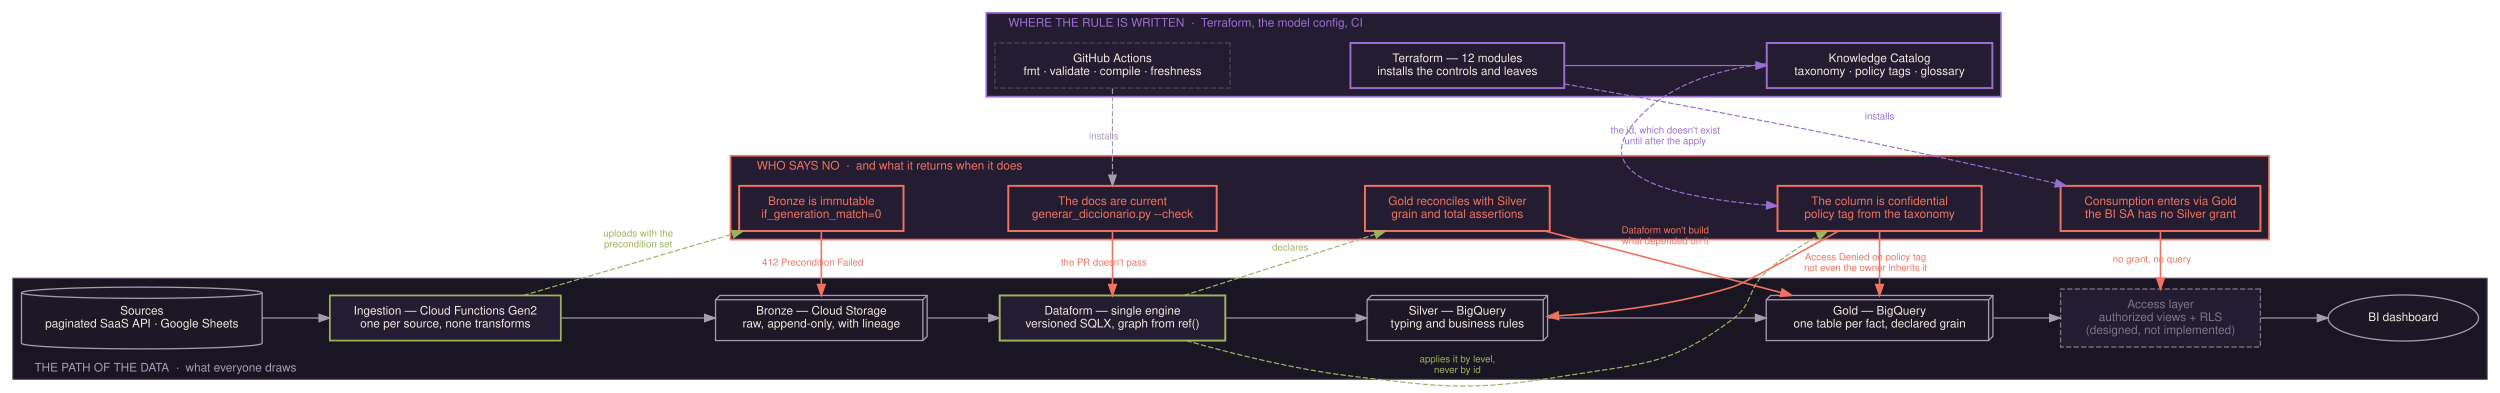
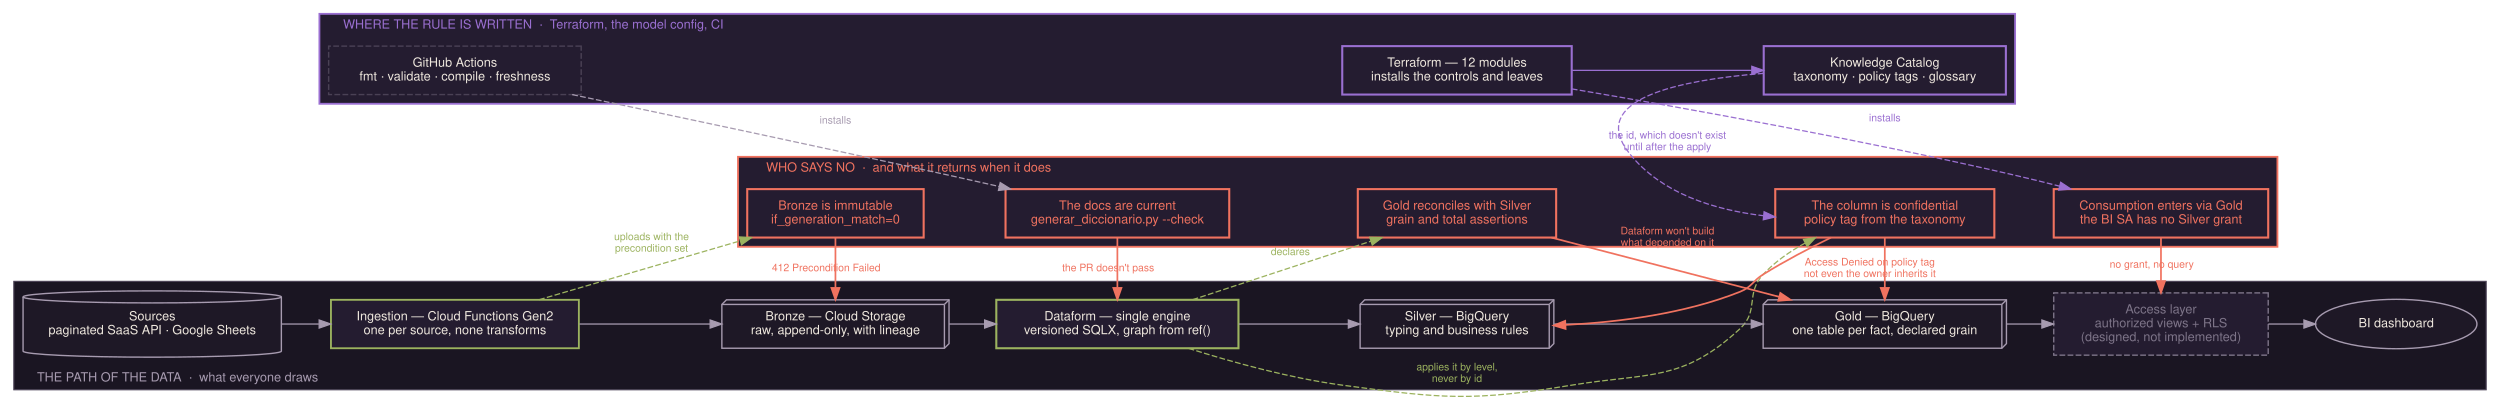
- <svg xmlns="http://www.w3.org/2000/svg" width="2327pt" height="365pt" viewBox="0.00 0.00 2327.01 365.00">
-   <g id="graph0" class="graph" transform="scale(1 1) rotate(0) translate(4 361)">
+ <svg xmlns="http://www.w3.org/2000/svg" width="2168pt" height="350pt" viewBox="0.00 0.00 2168.01 350.00">
+   <g id="graph0" class="graph" transform="scale(1 1) rotate(0) translate(4 346)">
    <g id="clust1" class="cluster">
-       <polygon fill="#241c30" stroke="#9a6fd1" stroke-width="1.6" points="914,-271 914,-349 1858.5,-349 1858.5,-271 914,-271" />
-       <text text-anchor="middle" x="1099.5" y="-336.2" font-family="Helvetica,sans-Serif" font-size="11.00" fill="#9a6fd1">WHERE THE RULE IS WRITTEN  ·  Terraform, the model config, CI</text>
+       <polygon fill="#241c30" stroke="#9a6fd1" stroke-width="1.6" points="273,-256 273,-334 1743.5,-334 1743.5,-256 273,-256" />
+       <text text-anchor="middle" x="458.5" y="-321.2" font-family="Helvetica,sans-Serif" font-size="11.00" fill="#9a6fd1">WHERE THE RULE IS WRITTEN  ·  Terraform, the model config, CI</text>
    </g>
    <g id="clust2" class="cluster">
-       <polygon fill="#1a1522" stroke="#4a4155" points="8,-8 8,-102 2311.01,-102 2311.01,-8 8,-8" />
+       <polygon fill="#1a1522" stroke="#4a4155" points="8,-8 8,-102 2152.01,-102 2152.01,-8 8,-8" />
      <text text-anchor="middle" x="150" y="-15.2" font-family="Helvetica,sans-Serif" font-size="11.00" fill="#a79bb0">THE PATH OF THE DATA  ·  what everyone draws</text>
    </g>
    <g id="clust3" class="cluster">
-       <polygon fill="#241c30" stroke="#f0725f" stroke-width="1.6" points="676,-138 676,-216 2108,-216 2108,-138 676,-138" />
-       <text text-anchor="middle" x="824" y="-203.2" font-family="Helvetica,sans-Serif" font-size="11.00" fill="#f0725f">WHO SAYS NO  ·  and what it returns when it does</text>
+       <polygon fill="#241c30" stroke="#f0725f" stroke-width="1.6" points="636,-132 636,-210 1971,-210 1971,-132 636,-132" />
+       <text text-anchor="middle" x="784" y="-197.2" font-family="Helvetica,sans-Serif" font-size="11.00" fill="#f0725f">WHO SAYS NO  ·  and what it returns when it does</text>
    </g>
    <g id="node1" class="node">
-       <polygon fill="#241c30" stroke="#4a4155" stroke-width="1.2" stroke-dasharray="5,2" points="1141,-321 922,-321 922,-279 1141,-279 1141,-321" />
-       <text text-anchor="middle" x="1031.5" y="-303.2" font-family="Helvetica,sans-Serif" font-size="11.00" fill="#efe8de">GitHub Actions</text>
-       <text text-anchor="middle" x="1031.5" y="-291.2" font-family="Helvetica,sans-Serif" font-size="11.00" fill="#efe8de">fmt · validate · compile · freshness</text>
+       <polygon fill="#241c30" stroke="#4a4155" stroke-width="1.2" stroke-dasharray="5,2" points="500,-306 281,-306 281,-264 500,-264 500,-306" />
+       <text text-anchor="middle" x="390.5" y="-288.2" font-family="Helvetica,sans-Serif" font-size="11.00" fill="#efe8de">GitHub Actions</text>
+       <text text-anchor="middle" x="390.5" y="-276.2" font-family="Helvetica,sans-Serif" font-size="11.00" fill="#efe8de">fmt · validate · compile · freshness</text>
    </g>
    <g id="node13" class="node">
-       <polygon fill="#241c30" stroke="#f0725f" stroke-width="1.8" points="1128.5,-188 934.5,-188 934.5,-146 1128.5,-146 1128.5,-188" />
-       <text text-anchor="middle" x="1031.5" y="-170.2" font-family="Helvetica,sans-Serif" font-size="11.00" fill="#f0725f">The docs are current</text>
-       <text text-anchor="middle" x="1031.5" y="-158.2" font-family="Helvetica,sans-Serif" font-size="11.00" fill="#f0725f">generar_diccionario.py --check</text>
+       <polygon fill="#241c30" stroke="#f0725f" stroke-width="1.8" points="1062,-182 868,-182 868,-140 1062,-140 1062,-182" />
+       <text text-anchor="middle" x="965" y="-164.2" font-family="Helvetica,sans-Serif" font-size="11.00" fill="#f0725f">The docs are current</text>
+       <text text-anchor="middle" x="965" y="-152.2" font-family="Helvetica,sans-Serif" font-size="11.00" fill="#f0725f">generar_diccionario.py --check</text>
    </g>
    <g id="edge11" class="edge">
-       <path fill="none" stroke="#a79bb0" stroke-width="1.1" stroke-dasharray="5,2" d="M1031.5,-278.58C1031.5,-256.89 1031.5,-223.1 1031.5,-198.38" />
-       <polygon fill="#a79bb0" stroke="#a79bb0" stroke-width="1.1" points="1035,-198.07 1031.5,-188.07 1028,-198.07 1035,-198.07" />
-       <text text-anchor="middle" x="1023.5" y="-231.3" font-family="Helvetica,sans-Serif" font-size="9.00" fill="#a79bb0">  installs  </text>
+       <path fill="none" stroke="#a79bb0" stroke-width="1.1" stroke-dasharray="5,2" d="M492.21,-263.98C578.9,-245.78 707.29,-218.6 819,-194 833.03,-190.91 847.82,-187.6 862.36,-184.32" />
+       <polygon fill="#a79bb0" stroke="#a79bb0" stroke-width="1.1" points="863.4,-187.67 872.38,-182.06 861.86,-180.85 863.4,-187.67" />
+       <text text-anchor="middle" x="720.5" y="-238.8" font-family="Helvetica,sans-Serif" font-size="9.00" fill="#a79bb0">  installs  </text>
    </g>
    <g id="node2" class="node">
-       <polygon fill="#241c30" stroke="#9a6fd1" stroke-width="1.8" points="1452,-321 1253,-321 1253,-279 1452,-279 1452,-321" />
-       <text text-anchor="middle" x="1352.5" y="-303.2" font-family="Helvetica,sans-Serif" font-size="11.00" fill="#efe8de">Terraform — 12 modules</text>
-       <text text-anchor="middle" x="1352.5" y="-291.2" font-family="Helvetica,sans-Serif" font-size="11.00" fill="#efe8de">installs the controls and leaves</text>
+       <polygon fill="#241c30" stroke="#9a6fd1" stroke-width="1.8" points="1359,-306 1160,-306 1160,-264 1359,-264 1359,-306" />
+       <text text-anchor="middle" x="1259.5" y="-288.2" font-family="Helvetica,sans-Serif" font-size="11.00" fill="#efe8de">Terraform — 12 modules</text>
+       <text text-anchor="middle" x="1259.5" y="-276.2" font-family="Helvetica,sans-Serif" font-size="11.00" fill="#efe8de">installs the controls and leaves</text>
    </g>
    <g id="node3" class="node">
-       <polygon fill="#241c30" stroke="#9a6fd1" stroke-width="1.8" points="1850.5,-321 1640.5,-321 1640.5,-279 1850.5,-279 1850.5,-321" />
-       <text text-anchor="middle" x="1745.5" y="-303.2" font-family="Helvetica,sans-Serif" font-size="11.00" fill="#efe8de">Knowledge Catalog</text>
-       <text text-anchor="middle" x="1745.5" y="-291.2" font-family="Helvetica,sans-Serif" font-size="11.00" fill="#efe8de">taxonomy · policy tags · glossary</text>
+       <polygon fill="#241c30" stroke="#9a6fd1" stroke-width="1.8" points="1735.5,-306 1525.5,-306 1525.5,-264 1735.5,-264 1735.5,-306" />
+       <text text-anchor="middle" x="1630.5" y="-288.2" font-family="Helvetica,sans-Serif" font-size="11.00" fill="#efe8de">Knowledge Catalog</text>
+       <text text-anchor="middle" x="1630.5" y="-276.2" font-family="Helvetica,sans-Serif" font-size="11.00" fill="#efe8de">taxonomy · policy tags · glossary</text>
    </g>
    <g id="edge8" class="edge">
-       <path fill="none" stroke="#9a6fd1" stroke-width="1.1" d="M1452.17,-300C1506.37,-300 1573.87,-300 1630.35,-300" />
-       <polygon fill="#9a6fd1" stroke="#9a6fd1" stroke-width="1.1" points="1630.39,-303.5 1640.39,-300 1630.39,-296.5 1630.39,-303.5" />
+       <path fill="none" stroke="#9a6fd1" stroke-width="1.1" d="M1359.39,-285C1407.32,-285 1465.16,-285 1515,-285" />
+       <polygon fill="#9a6fd1" stroke="#9a6fd1" stroke-width="1.1" points="1515.18,-288.5 1525.18,-285 1515.18,-281.5 1515.18,-288.5" />
    </g>
    <g id="node16" class="node">
-       <polygon fill="#241c30" stroke="#f0725f" stroke-width="1.8" points="2100,-188 1914,-188 1914,-146 2100,-146 2100,-188" />
-       <text text-anchor="middle" x="2007" y="-170.2" font-family="Helvetica,sans-Serif" font-size="11.00" fill="#f0725f">Consumption enters via Gold</text>
-       <text text-anchor="middle" x="2007" y="-158.2" font-family="Helvetica,sans-Serif" font-size="11.00" fill="#f0725f">the BI SA has no Silver grant</text>
+       <polygon fill="#241c30" stroke="#f0725f" stroke-width="1.8" points="1963,-182 1777,-182 1777,-140 1963,-140 1963,-182" />
+       <text text-anchor="middle" x="1870" y="-164.2" font-family="Helvetica,sans-Serif" font-size="11.00" fill="#f0725f">Consumption enters via Gold</text>
+       <text text-anchor="middle" x="1870" y="-152.2" font-family="Helvetica,sans-Serif" font-size="11.00" fill="#f0725f">the BI SA has no Silver grant</text>
    </g>
    <g id="edge9" class="edge">
-       <path fill="none" stroke="#9a6fd1" stroke-width="1.1" stroke-dasharray="5,2" d="M1452.2,-282.88C1499.66,-274.48 1557.34,-264.03 1609,-254 1720.19,-232.41 1747.94,-226.63 1858.5,-202 1874.93,-198.34 1892.35,-194.32 1909.25,-190.36" />
-       <polygon fill="#9a6fd1" stroke="#9a6fd1" stroke-width="1.1" points="1910.2,-193.73 1919.13,-188.03 1908.59,-186.92 1910.2,-193.73" />
-       <text text-anchor="middle" x="1745.5" y="-249.8" font-family="Helvetica,sans-Serif" font-size="9.00" fill="#9a6fd1">  installs  </text>
+       <path fill="none" stroke="#9a6fd1" stroke-width="1.1" stroke-dasharray="5,2" d="M1359.06,-268.91C1457.02,-252.33 1611.33,-224.65 1743.5,-194 1756,-191.1 1769.16,-187.86 1782.06,-184.57" />
+       <polygon fill="#9a6fd1" stroke="#9a6fd1" stroke-width="1.1" points="1783.04,-187.93 1791.85,-182.05 1781.3,-181.15 1783.04,-187.93" />
+       <text text-anchor="middle" x="1630.5" y="-240.8" font-family="Helvetica,sans-Serif" font-size="9.00" fill="#9a6fd1">  installs  </text>
    </g>
    <g id="node15" class="node">
-       <polygon fill="#241c30" stroke="#f0725f" stroke-width="1.8" points="1840.5,-188 1650.5,-188 1650.5,-146 1840.5,-146 1840.5,-188" />
-       <text text-anchor="middle" x="1745.5" y="-170.2" font-family="Helvetica,sans-Serif" font-size="11.00" fill="#f0725f">The column is confidential</text>
-       <text text-anchor="middle" x="1745.5" y="-158.2" font-family="Helvetica,sans-Serif" font-size="11.00" fill="#f0725f">policy tag from the taxonomy</text>
+       <polygon fill="#241c30" stroke="#f0725f" stroke-width="1.8" points="1725.5,-182 1535.5,-182 1535.5,-140 1725.5,-140 1725.5,-182" />
+       <text text-anchor="middle" x="1630.5" y="-164.2" font-family="Helvetica,sans-Serif" font-size="11.00" fill="#f0725f">The column is confidential</text>
+       <text text-anchor="middle" x="1630.5" y="-152.2" font-family="Helvetica,sans-Serif" font-size="11.00" fill="#f0725f">policy tag from the taxonomy</text>
    </g>
    <g id="edge10" class="edge">
-       <path fill="none" stroke="#9a6fd1" stroke-width="1.1" stroke-dasharray="5,2" d="M1640.28,-301.74C1594.4,-296.51 1544.46,-281.47 1515,-244 1475.82,-194.16 1562.04,-176.3 1639.95,-170.05" />
-       <polygon fill="#9a6fd1" stroke="#9a6fd1" stroke-width="1.1" points="1640.67,-173.51 1650.38,-169.28 1640.15,-166.53 1640.67,-173.51" />
-       <text text-anchor="middle" x="1546" y="-236.8" font-family="Helvetica,sans-Serif" font-size="9.00" fill="#9a6fd1">  the id, which doesn't exist</text>
-       <text text-anchor="middle" x="1546" y="-226.8" font-family="Helvetica,sans-Serif" font-size="9.00" fill="#9a6fd1">until after the apply  </text>
+       <path fill="none" stroke="#9a6fd1" stroke-width="1.1" stroke-dasharray="5,2" d="M1525.28,-282.38C1451.4,-276.58 1371.9,-259.82 1409,-213 1436.54,-178.25 1482.52,-163.97 1525.47,-158.9" />
+       <polygon fill="#9a6fd1" stroke="#9a6fd1" stroke-width="1.1" points="1525.85,-162.38 1535.44,-157.88 1525.13,-155.42 1525.85,-162.38" />
+       <text text-anchor="middle" x="1442" y="-225.8" font-family="Helvetica,sans-Serif" font-size="9.00" fill="#9a6fd1">  the id, which doesn't exist</text>
+       <text text-anchor="middle" x="1442" y="-215.8" font-family="Helvetica,sans-Serif" font-size="9.00" fill="#9a6fd1">until after the apply  </text>
    </g>
    <g id="node4" class="node">
      <path fill="#1e1826" stroke="#a79bb0" stroke-width="1.2" d="M240,-88.52C240,-91.41 189.8,-93.75 128,-93.75 66.2,-93.75 16,-91.41 16,-88.52 16,-88.52 16,-41.48 16,-41.48 16,-38.59 66.2,-36.25 128,-36.25 189.8,-36.25 240,-38.59 240,-41.48 240,-41.48 240,-88.52 240,-88.52" />
      <path fill="none" stroke="#a79bb0" stroke-width="1.2" d="M240,-88.52C240,-85.64 189.8,-83.3 128,-83.3 66.2,-83.3 16,-85.64 16,-88.52" />
      <text text-anchor="middle" x="128" y="-68.2" font-family="Helvetica,sans-Serif" font-size="11.00" fill="#efe8de">Sources</text>
      <text text-anchor="middle" x="128" y="-56.2" font-family="Helvetica,sans-Serif" font-size="11.00" fill="#efe8de">paginated SaaS API · Google Sheets</text>
    </g>
    <g id="node5" class="node">
-       <polygon fill="#241c30" stroke="#9cb35f" stroke-width="1.6" points="518,-86 303,-86 303,-44 518,-44 518,-86" />
-       <text text-anchor="middle" x="410.5" y="-68.2" font-family="Helvetica,sans-Serif" font-size="11.00" fill="#efe8de">Ingestion — Cloud Functions Gen2</text>
-       <text text-anchor="middle" x="410.5" y="-56.2" font-family="Helvetica,sans-Serif" font-size="11.00" fill="#efe8de">one per source, none transforms</text>
+       <polygon fill="#241c30" stroke="#9cb35f" stroke-width="1.6" points="498,-86 283,-86 283,-44 498,-44 498,-86" />
+       <text text-anchor="middle" x="390.5" y="-68.2" font-family="Helvetica,sans-Serif" font-size="11.00" fill="#efe8de">Ingestion — Cloud Functions Gen2</text>
+       <text text-anchor="middle" x="390.5" y="-56.2" font-family="Helvetica,sans-Serif" font-size="11.00" fill="#efe8de">one per source, none transforms</text>
    </g>
    <g id="edge1" class="edge">
-       <path fill="none" stroke="#a79bb0" stroke-width="1.1" d="M240.26,-65C257.53,-65 275.4,-65 292.78,-65" />
-       <polygon fill="#a79bb0" stroke="#a79bb0" stroke-width="1.1" points="292.94,-68.5 302.94,-65 292.94,-61.5 292.94,-68.5" />
+       <path fill="none" stroke="#a79bb0" stroke-width="1.1" d="M240.23,-65C250.92,-65 261.78,-65 272.53,-65" />
+       <polygon fill="#a79bb0" stroke="#a79bb0" stroke-width="1.1" points="272.78,-68.5 282.78,-65 272.78,-61.5 272.78,-68.5" />
    </g>
    <g id="node6" class="node">
-       <polygon fill="#1e1826" stroke="#a79bb0" stroke-width="1.2" points="859,-86 666,-86 662,-82 662,-44 855,-44 859,-48 859,-86" />
-       <polyline fill="none" stroke="#a79bb0" stroke-width="1.2" points="855,-82 662,-82 " />
-       <polyline fill="none" stroke="#a79bb0" stroke-width="1.2" points="855,-82 855,-44 " />
-       <polyline fill="none" stroke="#a79bb0" stroke-width="1.2" points="855,-82 859,-86 " />
-       <text text-anchor="middle" x="760.5" y="-68.2" font-family="Helvetica,sans-Serif" font-size="11.00" fill="#efe8de">Bronze — Cloud Storage</text>
-       <text text-anchor="middle" x="760.5" y="-56.2" font-family="Helvetica,sans-Serif" font-size="11.00" fill="#efe8de">raw, append-only, with lineage</text>
+       <polygon fill="#1e1826" stroke="#a79bb0" stroke-width="1.2" points="819,-86 626,-86 622,-82 622,-44 815,-44 819,-48 819,-86" />
+       <polyline fill="none" stroke="#a79bb0" stroke-width="1.2" points="815,-82 622,-82 " />
+       <polyline fill="none" stroke="#a79bb0" stroke-width="1.2" points="815,-82 815,-44 " />
+       <polyline fill="none" stroke="#a79bb0" stroke-width="1.2" points="815,-82 819,-86 " />
+       <text text-anchor="middle" x="720.5" y="-68.2" font-family="Helvetica,sans-Serif" font-size="11.00" fill="#efe8de">Bronze — Cloud Storage</text>
+       <text text-anchor="middle" x="720.5" y="-56.2" font-family="Helvetica,sans-Serif" font-size="11.00" fill="#efe8de">raw, append-only, with lineage</text>
    </g>
    <g id="edge2" class="edge">
-       <path fill="none" stroke="#a79bb0" stroke-width="1.1" d="M518.28,-65C560.63,-65 609.27,-65 651.73,-65" />
-       <polygon fill="#a79bb0" stroke="#a79bb0" stroke-width="1.1" points="651.81,-68.5 661.81,-65 651.81,-61.5 651.81,-68.5" />
+       <path fill="none" stroke="#a79bb0" stroke-width="1.1" d="M498.45,-65C534.76,-65 575.33,-65 611.71,-65" />
+       <polygon fill="#a79bb0" stroke="#a79bb0" stroke-width="1.1" points="611.85,-68.5 621.85,-65 611.85,-61.5 611.85,-68.5" />
    </g>
    <g id="node12" class="node">
-       <polygon fill="#241c30" stroke="#f0725f" stroke-width="1.8" points="837,-188 684,-188 684,-146 837,-146 837,-188" />
-       <text text-anchor="middle" x="760.5" y="-170.2" font-family="Helvetica,sans-Serif" font-size="11.00" fill="#f0725f">Bronze is immutable</text>
-       <text text-anchor="middle" x="760.5" y="-158.2" font-family="Helvetica,sans-Serif" font-size="11.00" fill="#f0725f">if_generation_match=0</text>
+       <polygon fill="#241c30" stroke="#f0725f" stroke-width="1.8" points="797,-182 644,-182 644,-140 797,-140 797,-182" />
+       <text text-anchor="middle" x="720.5" y="-164.2" font-family="Helvetica,sans-Serif" font-size="11.00" fill="#f0725f">Bronze is immutable</text>
+       <text text-anchor="middle" x="720.5" y="-152.2" font-family="Helvetica,sans-Serif" font-size="11.00" fill="#f0725f">if_generation_match=0</text>
    </g>
    <g id="edge14" class="edge">
-       <path fill="none" stroke="#9cb35f" stroke-width="1.1" stroke-dasharray="5,2" d="M483.18,-86.01C539.82,-102.61 618.89,-125.79 677.94,-143.1" />
-       <polygon fill="#9cb35f" stroke="#9cb35f" stroke-width="1.1" points="677.03,-146.47 687.61,-145.93 679,-139.76 677.03,-146.47" />
-       <text text-anchor="middle" x="590" y="-140.8" font-family="Helvetica,sans-Serif" font-size="9.00" fill="#9cb35f">  uploads with the</text>
-       <text text-anchor="middle" x="590" y="-130.8" font-family="Helvetica,sans-Serif" font-size="9.00" fill="#9cb35f">precondition set  </text>
+       <path fill="none" stroke="#9cb35f" stroke-width="1.1" stroke-dasharray="5,2" d="M463.48,-86.07C514.96,-101.14 584.34,-121.44 637.88,-137.11" />
+       <polygon fill="#9cb35f" stroke="#9cb35f" stroke-width="1.1" points="637.11,-140.53 647.69,-139.98 639.07,-133.81 637.11,-140.53" />
+       <text text-anchor="middle" x="561" y="-137.8" font-family="Helvetica,sans-Serif" font-size="9.00" fill="#9cb35f">  uploads with the</text>
+       <text text-anchor="middle" x="561" y="-127.8" font-family="Helvetica,sans-Serif" font-size="9.00" fill="#9cb35f">precondition set  </text>
    </g>
    <g id="node7" class="node">
-       <polygon fill="#241c30" stroke="#9cb35f" stroke-width="1.8" points="1136.5,-86 926.5,-86 926.5,-44 1136.5,-44 1136.5,-86" />
-       <text text-anchor="middle" x="1031.5" y="-68.2" font-family="Helvetica,sans-Serif" font-size="11.00" fill="#efe8de">Dataform — single engine</text>
-       <text text-anchor="middle" x="1031.5" y="-56.2" font-family="Helvetica,sans-Serif" font-size="11.00" fill="#efe8de">versioned SQLX, graph from ref()</text>
+       <polygon fill="#241c30" stroke="#9cb35f" stroke-width="1.8" points="1070,-86 860,-86 860,-44 1070,-44 1070,-86" />
+       <text text-anchor="middle" x="965" y="-68.2" font-family="Helvetica,sans-Serif" font-size="11.00" fill="#efe8de">Dataform — single engine</text>
+       <text text-anchor="middle" x="965" y="-56.2" font-family="Helvetica,sans-Serif" font-size="11.00" fill="#efe8de">versioned SQLX, graph from ref()</text>
    </g>
    <g id="edge3" class="edge">
-       <path fill="none" stroke="#a79bb0" stroke-width="1.1" d="M859.38,-65C877.84,-65 897.3,-65 916.22,-65" />
-       <polygon fill="#a79bb0" stroke="#a79bb0" stroke-width="1.1" points="916.35,-68.5 926.35,-65 916.35,-61.5 916.35,-68.5" />
+       <path fill="none" stroke="#a79bb0" stroke-width="1.1" d="M819.09,-65C829.15,-65 839.45,-65 849.68,-65" />
+       <polygon fill="#a79bb0" stroke="#a79bb0" stroke-width="1.1" points="849.87,-68.5 859.87,-65 849.87,-61.5 849.87,-68.5" />
    </g>
    <g id="node8" class="node">
-       <polygon fill="#1e1826" stroke="#a79bb0" stroke-width="1.2" points="1436.5,-86 1272.5,-86 1268.5,-82 1268.5,-44 1432.5,-44 1436.5,-48 1436.5,-86" />
-       <polyline fill="none" stroke="#a79bb0" stroke-width="1.2" points="1432.5,-82 1268.5,-82 " />
-       <polyline fill="none" stroke="#a79bb0" stroke-width="1.2" points="1432.5,-82 1432.5,-44 " />
-       <polyline fill="none" stroke="#a79bb0" stroke-width="1.2" points="1432.5,-82 1436.5,-86 " />
-       <text text-anchor="middle" x="1352.5" y="-68.2" font-family="Helvetica,sans-Serif" font-size="11.00" fill="#efe8de">Silver — BigQuery</text>
-       <text text-anchor="middle" x="1352.5" y="-56.2" font-family="Helvetica,sans-Serif" font-size="11.00" fill="#efe8de">typing and business rules</text>
+       <polygon fill="#1e1826" stroke="#a79bb0" stroke-width="1.2" points="1343.5,-86 1179.5,-86 1175.5,-82 1175.5,-44 1339.5,-44 1343.5,-48 1343.5,-86" />
+       <polyline fill="none" stroke="#a79bb0" stroke-width="1.2" points="1339.5,-82 1175.5,-82 " />
+       <polyline fill="none" stroke="#a79bb0" stroke-width="1.2" points="1339.5,-82 1339.5,-44 " />
+       <polyline fill="none" stroke="#a79bb0" stroke-width="1.2" points="1339.5,-82 1343.5,-86 " />
+       <text text-anchor="middle" x="1259.5" y="-68.2" font-family="Helvetica,sans-Serif" font-size="11.00" fill="#efe8de">Silver — BigQuery</text>
+       <text text-anchor="middle" x="1259.5" y="-56.2" font-family="Helvetica,sans-Serif" font-size="11.00" fill="#efe8de">typing and business rules</text>
    </g>
    <g id="edge4" class="edge">
-       <path fill="none" stroke="#a79bb0" stroke-width="1.1" d="M1136.51,-65C1175.73,-65 1220.07,-65 1258.25,-65" />
-       <polygon fill="#a79bb0" stroke="#a79bb0" stroke-width="1.1" points="1258.33,-68.5 1268.33,-65 1258.33,-61.5 1258.33,-68.5" />
+       <path fill="none" stroke="#a79bb0" stroke-width="1.1" d="M1070.36,-65C1101.32,-65 1135,-65 1165.21,-65" />
+       <polygon fill="#a79bb0" stroke="#a79bb0" stroke-width="1.1" points="1165.31,-68.5 1175.31,-65 1165.31,-61.5 1165.31,-68.5" />
    </g>
    <g id="node14" class="node">
-       <polygon fill="#241c30" stroke="#f0725f" stroke-width="1.8" points="1438.5,-188 1266.5,-188 1266.5,-146 1438.5,-146 1438.5,-188" />
-       <text text-anchor="middle" x="1352.5" y="-170.2" font-family="Helvetica,sans-Serif" font-size="11.00" fill="#f0725f">Gold reconciles with Silver</text>
-       <text text-anchor="middle" x="1352.5" y="-158.2" font-family="Helvetica,sans-Serif" font-size="11.00" fill="#f0725f">grain and total assertions</text>
+       <polygon fill="#241c30" stroke="#f0725f" stroke-width="1.8" points="1345.5,-182 1173.5,-182 1173.5,-140 1345.5,-140 1345.5,-182" />
+       <text text-anchor="middle" x="1259.5" y="-164.2" font-family="Helvetica,sans-Serif" font-size="11.00" fill="#f0725f">Gold reconciles with Silver</text>
+       <text text-anchor="middle" x="1259.5" y="-152.2" font-family="Helvetica,sans-Serif" font-size="11.00" fill="#f0725f">grain and total assertions</text>
    </g>
    <g id="edge13" class="edge">
-       <path fill="none" stroke="#9cb35f" stroke-width="1.1" stroke-dasharray="5,2" d="M1098.21,-86.01C1149.91,-102.54 1222.01,-125.6 1276.07,-142.88" />
-       <polygon fill="#9cb35f" stroke="#9cb35f" stroke-width="1.1" points="1275.01,-146.22 1285.6,-145.93 1277.14,-139.55 1275.01,-146.22" />
-       <text text-anchor="middle" x="1197" y="-127.8" font-family="Helvetica,sans-Serif" font-size="9.00" fill="#9cb35f">  declares  </text>
+       <path fill="none" stroke="#9cb35f" stroke-width="1.1" stroke-dasharray="5,2" d="M1030.19,-86.07C1075.82,-101.04 1137.2,-121.19 1184.82,-136.82" />
+       <polygon fill="#9cb35f" stroke="#9cb35f" stroke-width="1.1" points="1183.87,-140.19 1194.46,-139.98 1186.05,-133.54 1183.87,-140.19" />
+       <text text-anchor="middle" x="1115" y="-124.8" font-family="Helvetica,sans-Serif" font-size="9.00" fill="#9cb35f">  declares  </text>
    </g>
    <g id="edge12" class="edge">
-       <path fill="none" stroke="#9cb35f" stroke-width="1.1" stroke-dasharray="5,2" d="M1100.25,-43.93C1143.48,-31.61 1200.96,-17.28 1253,-11 1340.81,-0.4 1364.72,3.33 1452,-11 1524.67,-22.94 1549.99,-19.94 1609,-64 1628.17,-78.31 1622.26,-91.95 1640,-108 1654.14,-120.8 1671.53,-131.99 1688.04,-141.08" />
-       <polygon fill="#9cb35f" stroke="#9cb35f" stroke-width="1.1" points="1686.63,-144.29 1697.1,-145.92 1689.92,-138.12 1686.63,-144.29" />
-       <text text-anchor="middle" x="1352.5" y="-23.8" font-family="Helvetica,sans-Serif" font-size="9.00" fill="#9cb35f">  applies it by level,</text>
-       <text text-anchor="middle" x="1352.5" y="-13.8" font-family="Helvetica,sans-Serif" font-size="9.00" fill="#9cb35f">never by id  </text>
+       <path fill="none" stroke="#9cb35f" stroke-width="1.1" stroke-dasharray="5,2" d="M1026.73,-43.92C1064.55,-31.92 1114.49,-18.1 1160,-12 1247.66,-0.24 1271.71,2.26 1359,-12 1426.55,-23.03 1454.74,-14.54 1505,-61 1521.67,-76.41 1509.49,-91.42 1525,-108 1535.16,-118.87 1548.04,-127.85 1561.26,-135.14" />
+       <polygon fill="#9cb35f" stroke="#9cb35f" stroke-width="1.1" points="1559.95,-138.4 1570.44,-139.91 1563.19,-132.19 1559.95,-138.4" />
+       <text text-anchor="middle" x="1259.5" y="-24.8" font-family="Helvetica,sans-Serif" font-size="9.00" fill="#9cb35f">  applies it by level,</text>
+       <text text-anchor="middle" x="1259.5" y="-14.8" font-family="Helvetica,sans-Serif" font-size="9.00" fill="#9cb35f">never by id  </text>
    </g>
    <g id="node9" class="node">
-       <polygon fill="#1e1826" stroke="#a79bb0" stroke-width="1.2" points="1851,-86 1644,-86 1640,-82 1640,-44 1847,-44 1851,-48 1851,-86" />
-       <polyline fill="none" stroke="#a79bb0" stroke-width="1.2" points="1847,-82 1640,-82 " />
-       <polyline fill="none" stroke="#a79bb0" stroke-width="1.2" points="1847,-82 1847,-44 " />
-       <polyline fill="none" stroke="#a79bb0" stroke-width="1.2" points="1847,-82 1851,-86 " />
-       <text text-anchor="middle" x="1745.5" y="-68.2" font-family="Helvetica,sans-Serif" font-size="11.00" fill="#efe8de">Gold — BigQuery</text>
-       <text text-anchor="middle" x="1745.5" y="-56.2" font-family="Helvetica,sans-Serif" font-size="11.00" fill="#efe8de">one table per fact, declared grain</text>
+       <polygon fill="#1e1826" stroke="#a79bb0" stroke-width="1.2" points="1736,-86 1529,-86 1525,-82 1525,-44 1732,-44 1736,-48 1736,-86" />
+       <polyline fill="none" stroke="#a79bb0" stroke-width="1.2" points="1732,-82 1525,-82 " />
+       <polyline fill="none" stroke="#a79bb0" stroke-width="1.2" points="1732,-82 1732,-44 " />
+       <polyline fill="none" stroke="#a79bb0" stroke-width="1.2" points="1732,-82 1736,-86 " />
+       <text text-anchor="middle" x="1630.5" y="-68.2" font-family="Helvetica,sans-Serif" font-size="11.00" fill="#efe8de">Gold — BigQuery</text>
+       <text text-anchor="middle" x="1630.5" y="-56.2" font-family="Helvetica,sans-Serif" font-size="11.00" fill="#efe8de">one table per fact, declared grain</text>
    </g>
    <g id="edge5" class="edge">
-       <path fill="none" stroke="#a79bb0" stroke-width="1.1" d="M1436.9,-65C1493.09,-65 1567.95,-65 1629.75,-65" />
-       <polygon fill="#a79bb0" stroke="#a79bb0" stroke-width="1.1" points="1629.94,-68.5 1639.94,-65 1629.94,-61.5 1629.94,-68.5" />
+       <path fill="none" stroke="#a79bb0" stroke-width="1.1" d="M1343.77,-65C1394.2,-65 1459.24,-65 1514.52,-65" />
+       <polygon fill="#a79bb0" stroke="#a79bb0" stroke-width="1.1" points="1514.73,-68.5 1524.73,-65 1514.73,-61.5 1514.73,-68.5" />
    </g>
    <g id="node10" class="node">
-       <polygon fill="#241c30" stroke="#7d7488" stroke-width="1.2" stroke-dasharray="5,2" points="2100,-92 1914,-92 1914,-38 2100,-38 2100,-92" />
-       <text text-anchor="middle" x="2007" y="-74.2" font-family="Helvetica,sans-Serif" font-size="11.00" fill="#7d7488">Access layer</text>
-       <text text-anchor="middle" x="2007" y="-62.2" font-family="Helvetica,sans-Serif" font-size="11.00" fill="#7d7488">authorized views + RLS</text>
-       <text text-anchor="middle" x="2007" y="-50.2" font-family="Helvetica,sans-Serif" font-size="11.00" fill="#7d7488">(designed, not implemented)</text>
+       <polygon fill="#241c30" stroke="#7d7488" stroke-width="1.2" stroke-dasharray="5,2" points="1963,-92 1777,-92 1777,-38 1963,-38 1963,-92" />
+       <text text-anchor="middle" x="1870" y="-74.2" font-family="Helvetica,sans-Serif" font-size="11.00" fill="#7d7488">Access layer</text>
+       <text text-anchor="middle" x="1870" y="-62.2" font-family="Helvetica,sans-Serif" font-size="11.00" fill="#7d7488">authorized views + RLS</text>
+       <text text-anchor="middle" x="1870" y="-50.2" font-family="Helvetica,sans-Serif" font-size="11.00" fill="#7d7488">(designed, not implemented)</text>
    </g>
    <g id="edge6" class="edge">
-       <path fill="none" stroke="#a79bb0" stroke-width="1.1" d="M1851.3,-65C1868.59,-65 1886.49,-65 1903.71,-65" />
-       <polygon fill="#a79bb0" stroke="#a79bb0" stroke-width="1.1" points="1903.76,-68.5 1913.76,-65 1903.76,-61.5 1903.76,-68.5" />
+       <path fill="none" stroke="#a79bb0" stroke-width="1.1" d="M1736.02,-65C1746.19,-65 1756.51,-65 1766.66,-65" />
+       <polygon fill="#a79bb0" stroke="#a79bb0" stroke-width="1.1" points="1766.74,-68.5 1776.74,-65 1766.74,-61.5 1766.74,-68.5" />
    </g>
    <g id="node11" class="node">
-       <ellipse fill="#1e1826" stroke="#a79bb0" stroke-width="1.2" cx="2233" cy="-65" rx="70.01" ry="21.43" />
-       <text text-anchor="middle" x="2233" y="-62.2" font-family="Helvetica,sans-Serif" font-size="11.00" fill="#efe8de">BI dashboard</text>
+       <ellipse fill="#1e1826" stroke="#a79bb0" stroke-width="1.2" cx="2074" cy="-65" rx="70.01" ry="21.43" />
+       <text text-anchor="middle" x="2074" y="-62.2" font-family="Helvetica,sans-Serif" font-size="11.00" fill="#efe8de">BI dashboard</text>
    </g>
    <g id="edge7" class="edge">
-       <path fill="none" stroke="#a79bb0" stroke-width="1.1" d="M2100.08,-65C2117.47,-65 2135.52,-65 2152.48,-65" />
-       <polygon fill="#a79bb0" stroke="#a79bb0" stroke-width="1.1" points="2152.88,-68.5 2162.88,-65 2152.88,-61.5 2152.88,-68.5" />
+       <path fill="none" stroke="#a79bb0" stroke-width="1.1" d="M1963.13,-65C1973.33,-65 1983.64,-65 1993.66,-65" />
+       <polygon fill="#a79bb0" stroke="#a79bb0" stroke-width="1.1" points="1993.98,-68.5 2003.98,-65 1993.98,-61.5 1993.98,-68.5" />
    </g>
    <g id="edge15" class="edge">
-       <path fill="none" stroke="#f0725f" stroke-width="1.5" d="M760.5,-145.89C760.5,-131.54 760.5,-112.3 760.5,-96.19" />
-       <polygon fill="#f0725f" stroke="#f0725f" stroke-width="1.5" points="764,-96.13 760.5,-86.13 757,-96.13 764,-96.13" />
-       <text text-anchor="middle" x="752.5" y="-113.8" font-family="Helvetica,sans-Serif" font-size="9.00" fill="#f0725f">  412 Precondition Failed  </text>
+       <path fill="none" stroke="#f0725f" stroke-width="1.5" d="M720.5,-139.75C720.5,-127.09 720.5,-110.77 720.5,-96.61" />
+       <polygon fill="#f0725f" stroke="#f0725f" stroke-width="1.5" points="724,-96.31 720.5,-86.31 717,-96.31 724,-96.31" />
+       <text text-anchor="middle" x="712.5" y="-110.8" font-family="Helvetica,sans-Serif" font-size="9.00" fill="#f0725f">  412 Precondition Failed  </text>
    </g>
    <g id="edge16" class="edge">
-       <path fill="none" stroke="#f0725f" stroke-width="1.5" d="M1031.5,-145.89C1031.5,-131.54 1031.5,-112.3 1031.5,-96.19" />
-       <polygon fill="#f0725f" stroke="#f0725f" stroke-width="1.5" points="1035,-96.13 1031.5,-86.13 1028,-96.13 1035,-96.13" />
-       <text text-anchor="middle" x="1023.5" y="-113.8" font-family="Helvetica,sans-Serif" font-size="9.00" fill="#f0725f">  the PR doesn't pass  </text>
+       <path fill="none" stroke="#f0725f" stroke-width="1.5" d="M965,-139.75C965,-127.09 965,-110.77 965,-96.61" />
+       <polygon fill="#f0725f" stroke="#f0725f" stroke-width="1.5" points="968.5,-96.31 965,-86.31 961.5,-96.31 968.5,-96.31" />
+       <text text-anchor="middle" x="957" y="-110.8" font-family="Helvetica,sans-Serif" font-size="9.00" fill="#f0725f">  the PR doesn't pass  </text>
    </g>
    <g id="edge17" class="edge">
-       <path fill="none" stroke="#f0725f" stroke-width="1.5" d="M1434.04,-145.99C1497.94,-129.32 1587.25,-106.02 1653.68,-88.69" />
-       <polygon fill="#f0725f" stroke="#f0725f" stroke-width="1.5" points="1654.94,-91.98 1663.73,-86.07 1653.17,-85.21 1654.94,-91.98" />
-       <text text-anchor="middle" x="1546" y="-143.8" font-family="Helvetica,sans-Serif" font-size="9.00" fill="#f0725f">  Dataform won't build</text>
-       <text text-anchor="middle" x="1546" y="-133.8" font-family="Helvetica,sans-Serif" font-size="9.00" fill="#f0725f">what depended on it  </text>
+       <path fill="none" stroke="#f0725f" stroke-width="1.5" d="M1341.48,-139.93C1399.76,-124.77 1478.41,-104.31 1538.8,-88.6" />
+       <polygon fill="#f0725f" stroke="#f0725f" stroke-width="1.5" points="1539.91,-91.92 1548.71,-86.02 1538.15,-85.15 1539.91,-91.92" />
+       <text text-anchor="middle" x="1442" y="-142.8" font-family="Helvetica,sans-Serif" font-size="9.00" fill="#f0725f">  Dataform won't build</text>
+       <text text-anchor="middle" x="1442" y="-132.8" font-family="Helvetica,sans-Serif" font-size="9.00" fill="#f0725f">what depended on it  </text>
    </g>
    <g id="edge18" class="edge">
-       <path fill="none" stroke="#f0725f" stroke-width="1.5" d="M1706.95,-145.82C1670.53,-125.43 1619.3,-97.23 1609,-94 1556.69,-77.61 1495.78,-70.27 1446.55,-67.07" />
-       <polygon fill="#f0725f" stroke="#f0725f" stroke-width="1.5" points="1446.75,-63.58 1436.55,-66.47 1446.32,-70.57 1446.75,-63.58" />
+       <path fill="none" stroke="#f0725f" stroke-width="1.5" d="M1583.81,-139.97C1565.17,-130.85 1543.66,-119.6 1525,-108 1515.57,-102.13 1515.32,-97.11 1505,-93 1457.29,-74.01 1400.49,-66.68 1353.65,-64.25" />
+       <polygon fill="#f0725f" stroke="#f0725f" stroke-width="1.5" points="1353.66,-60.74 1343.51,-63.79 1353.34,-67.74 1353.66,-60.74" />
    </g>
    <g id="edge19" class="edge">
-       <path fill="none" stroke="#f0725f" stroke-width="1.5" d="M1745.5,-145.89C1745.5,-131.54 1745.5,-112.3 1745.5,-96.19" />
-       <polygon fill="#f0725f" stroke="#f0725f" stroke-width="1.5" points="1749,-96.13 1745.5,-86.13 1742,-96.13 1749,-96.13" />
-       <text text-anchor="middle" x="1732.5" y="-118.8" font-family="Helvetica,sans-Serif" font-size="9.00" fill="#f0725f">  Access Denied on policy tag</text>
-       <text text-anchor="middle" x="1732.5" y="-108.8" font-family="Helvetica,sans-Serif" font-size="9.00" fill="#f0725f">not even the owner inherits it  </text>
+       <path fill="none" stroke="#f0725f" stroke-width="1.5" d="M1630.5,-139.75C1630.5,-127.09 1630.5,-110.77 1630.5,-96.61" />
+       <polygon fill="#f0725f" stroke="#f0725f" stroke-width="1.5" points="1634,-96.31 1630.5,-86.31 1627,-96.31 1634,-96.31" />
+       <text text-anchor="middle" x="1617.5" y="-115.8" font-family="Helvetica,sans-Serif" font-size="9.00" fill="#f0725f">  Access Denied on policy tag</text>
+       <text text-anchor="middle" x="1617.5" y="-105.8" font-family="Helvetica,sans-Serif" font-size="9.00" fill="#f0725f">not even the owner inherits it  </text>
    </g>
    <g id="edge20" class="edge">
-       <path fill="none" stroke="#f0725f" stroke-width="1.5" d="M2007,-145.96C2007,-133.4 2007,-117.09 2007,-102.4" />
-       <polygon fill="#f0725f" stroke="#f0725f" stroke-width="1.5" points="2010.5,-102.07 2007,-92.07 2003.5,-102.07 2010.5,-102.07" />
-       <text text-anchor="middle" x="1999" y="-116.8" font-family="Helvetica,sans-Serif" font-size="9.00" fill="#f0725f">  no grant, no query  </text>
+       <path fill="none" stroke="#f0725f" stroke-width="1.5" d="M1870,-139.78C1870,-128.85 1870,-115.19 1870,-102.55" />
+       <polygon fill="#f0725f" stroke="#f0725f" stroke-width="1.5" points="1873.5,-102.25 1870,-92.25 1866.5,-102.25 1873.5,-102.25" />
+       <text text-anchor="middle" x="1862" y="-113.8" font-family="Helvetica,sans-Serif" font-size="9.00" fill="#f0725f">  no grant, no query  </text>
    </g>
  </g>
</svg>
